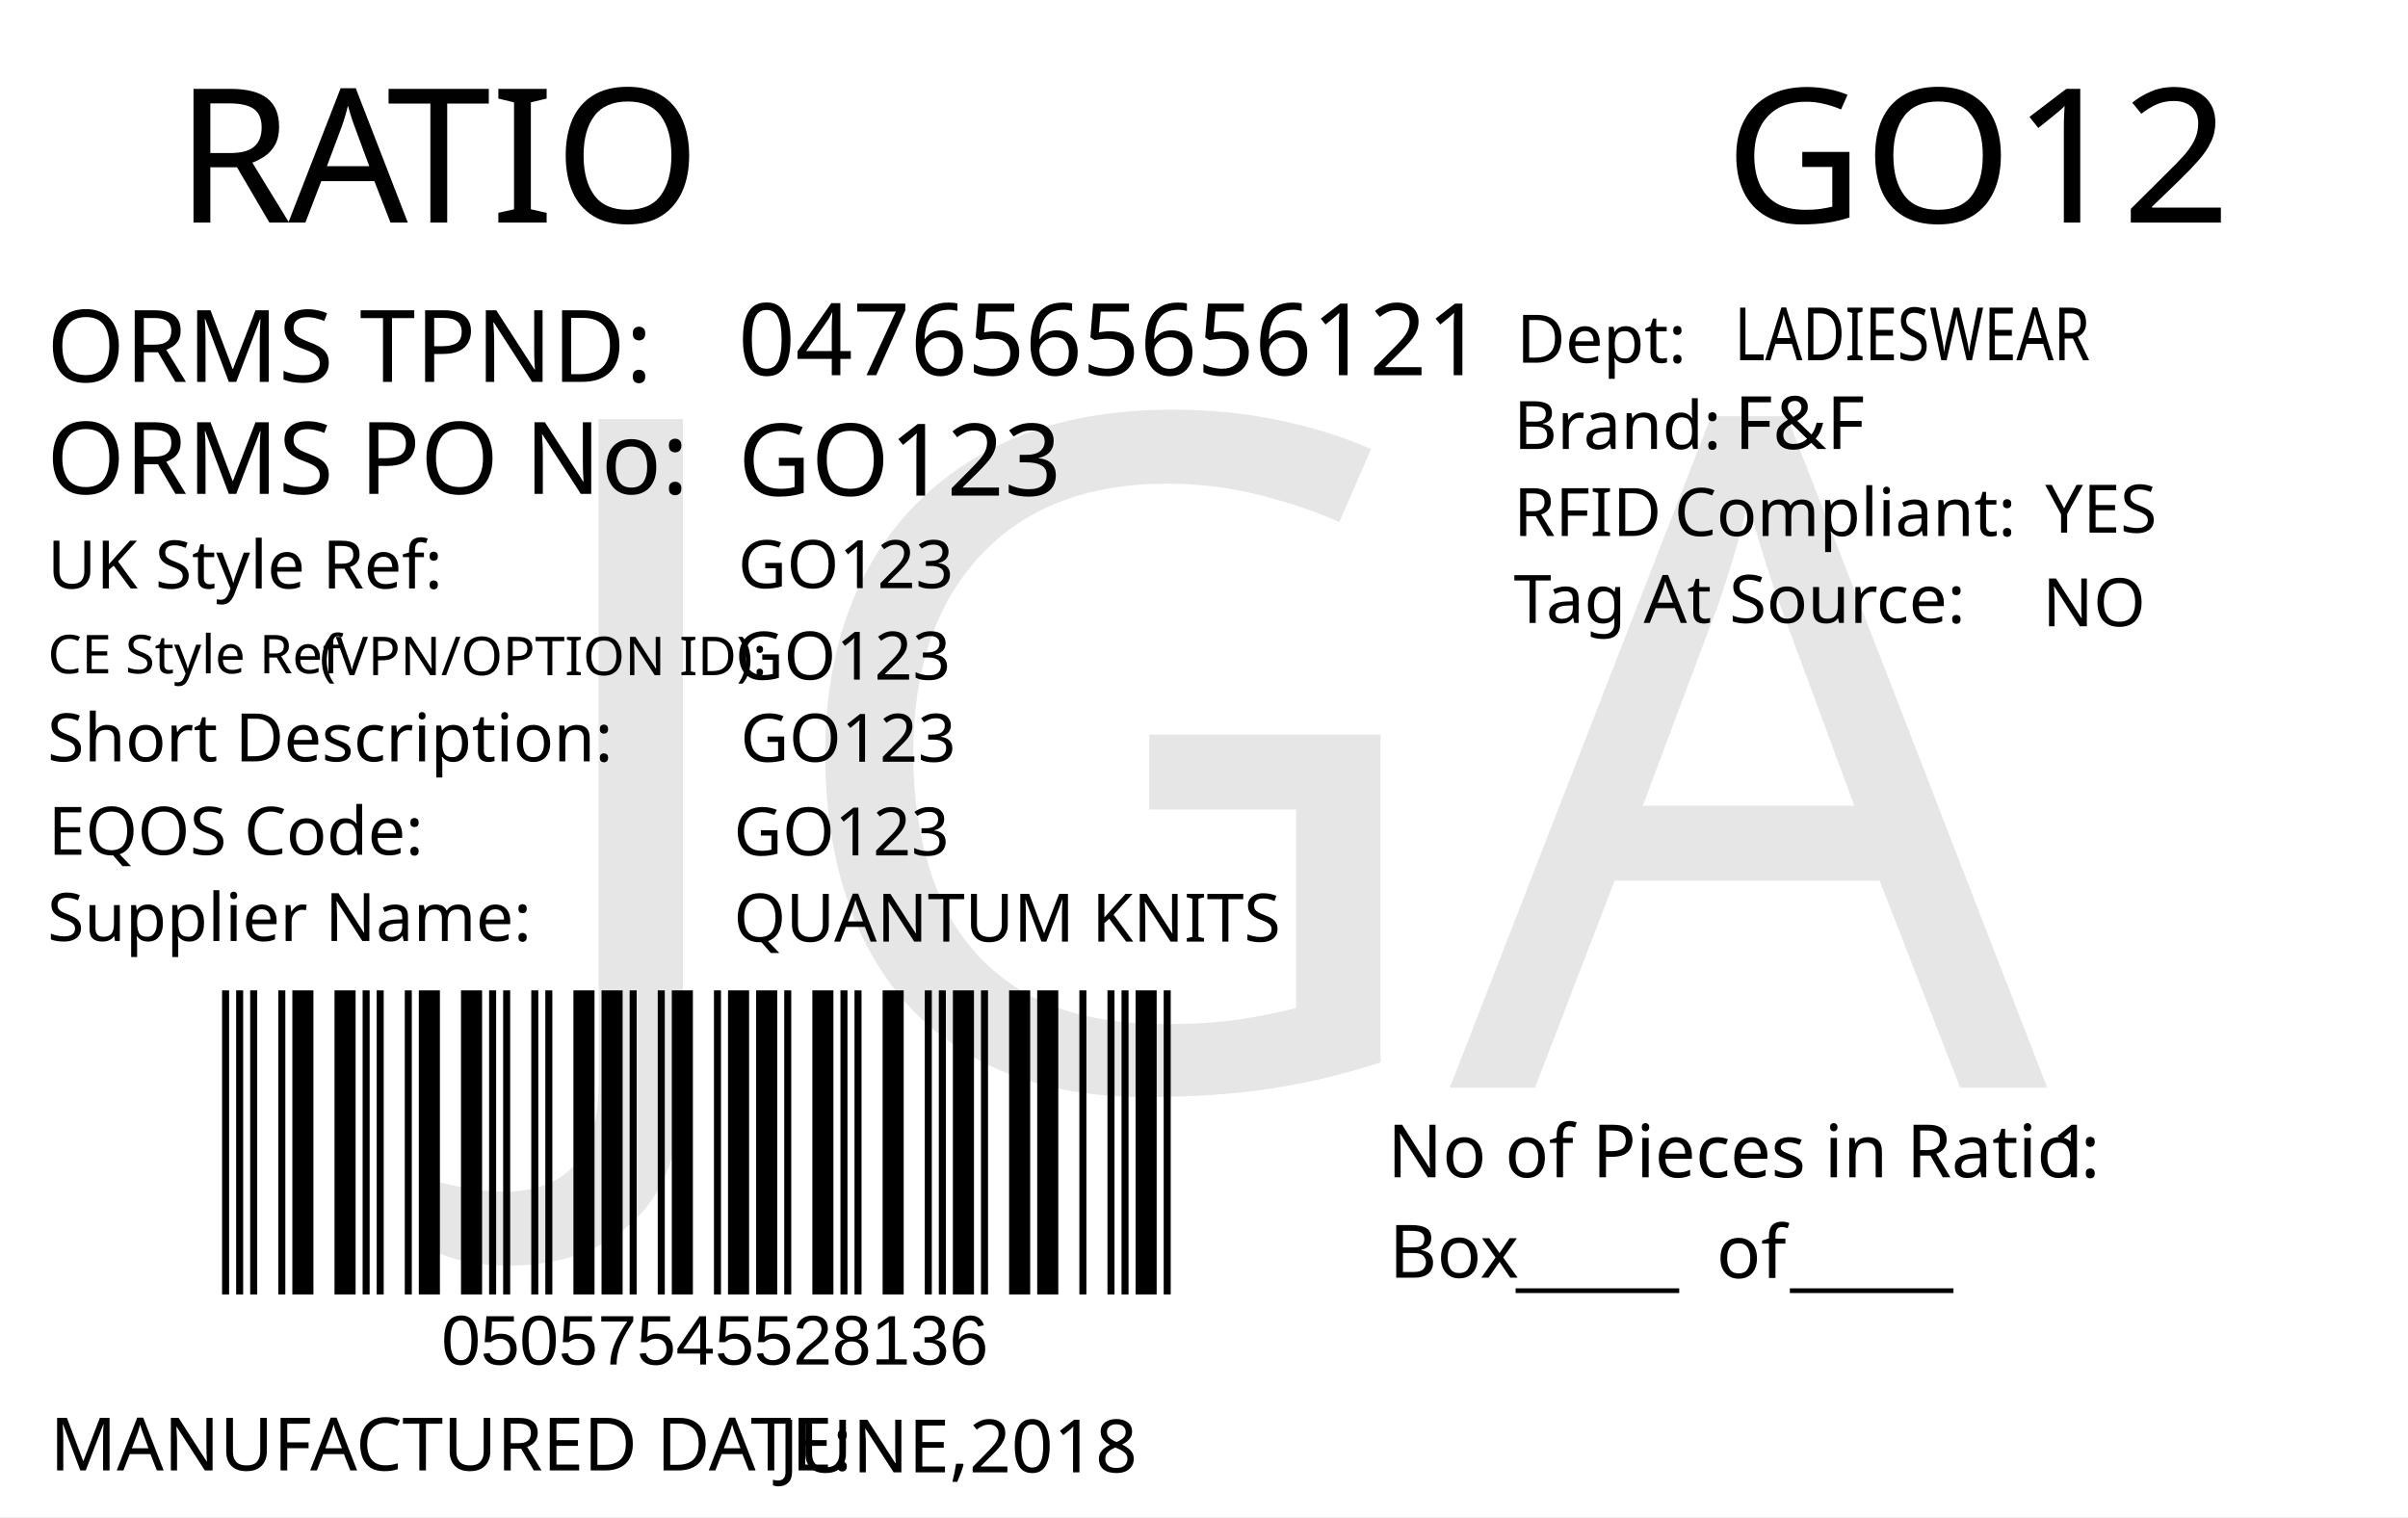
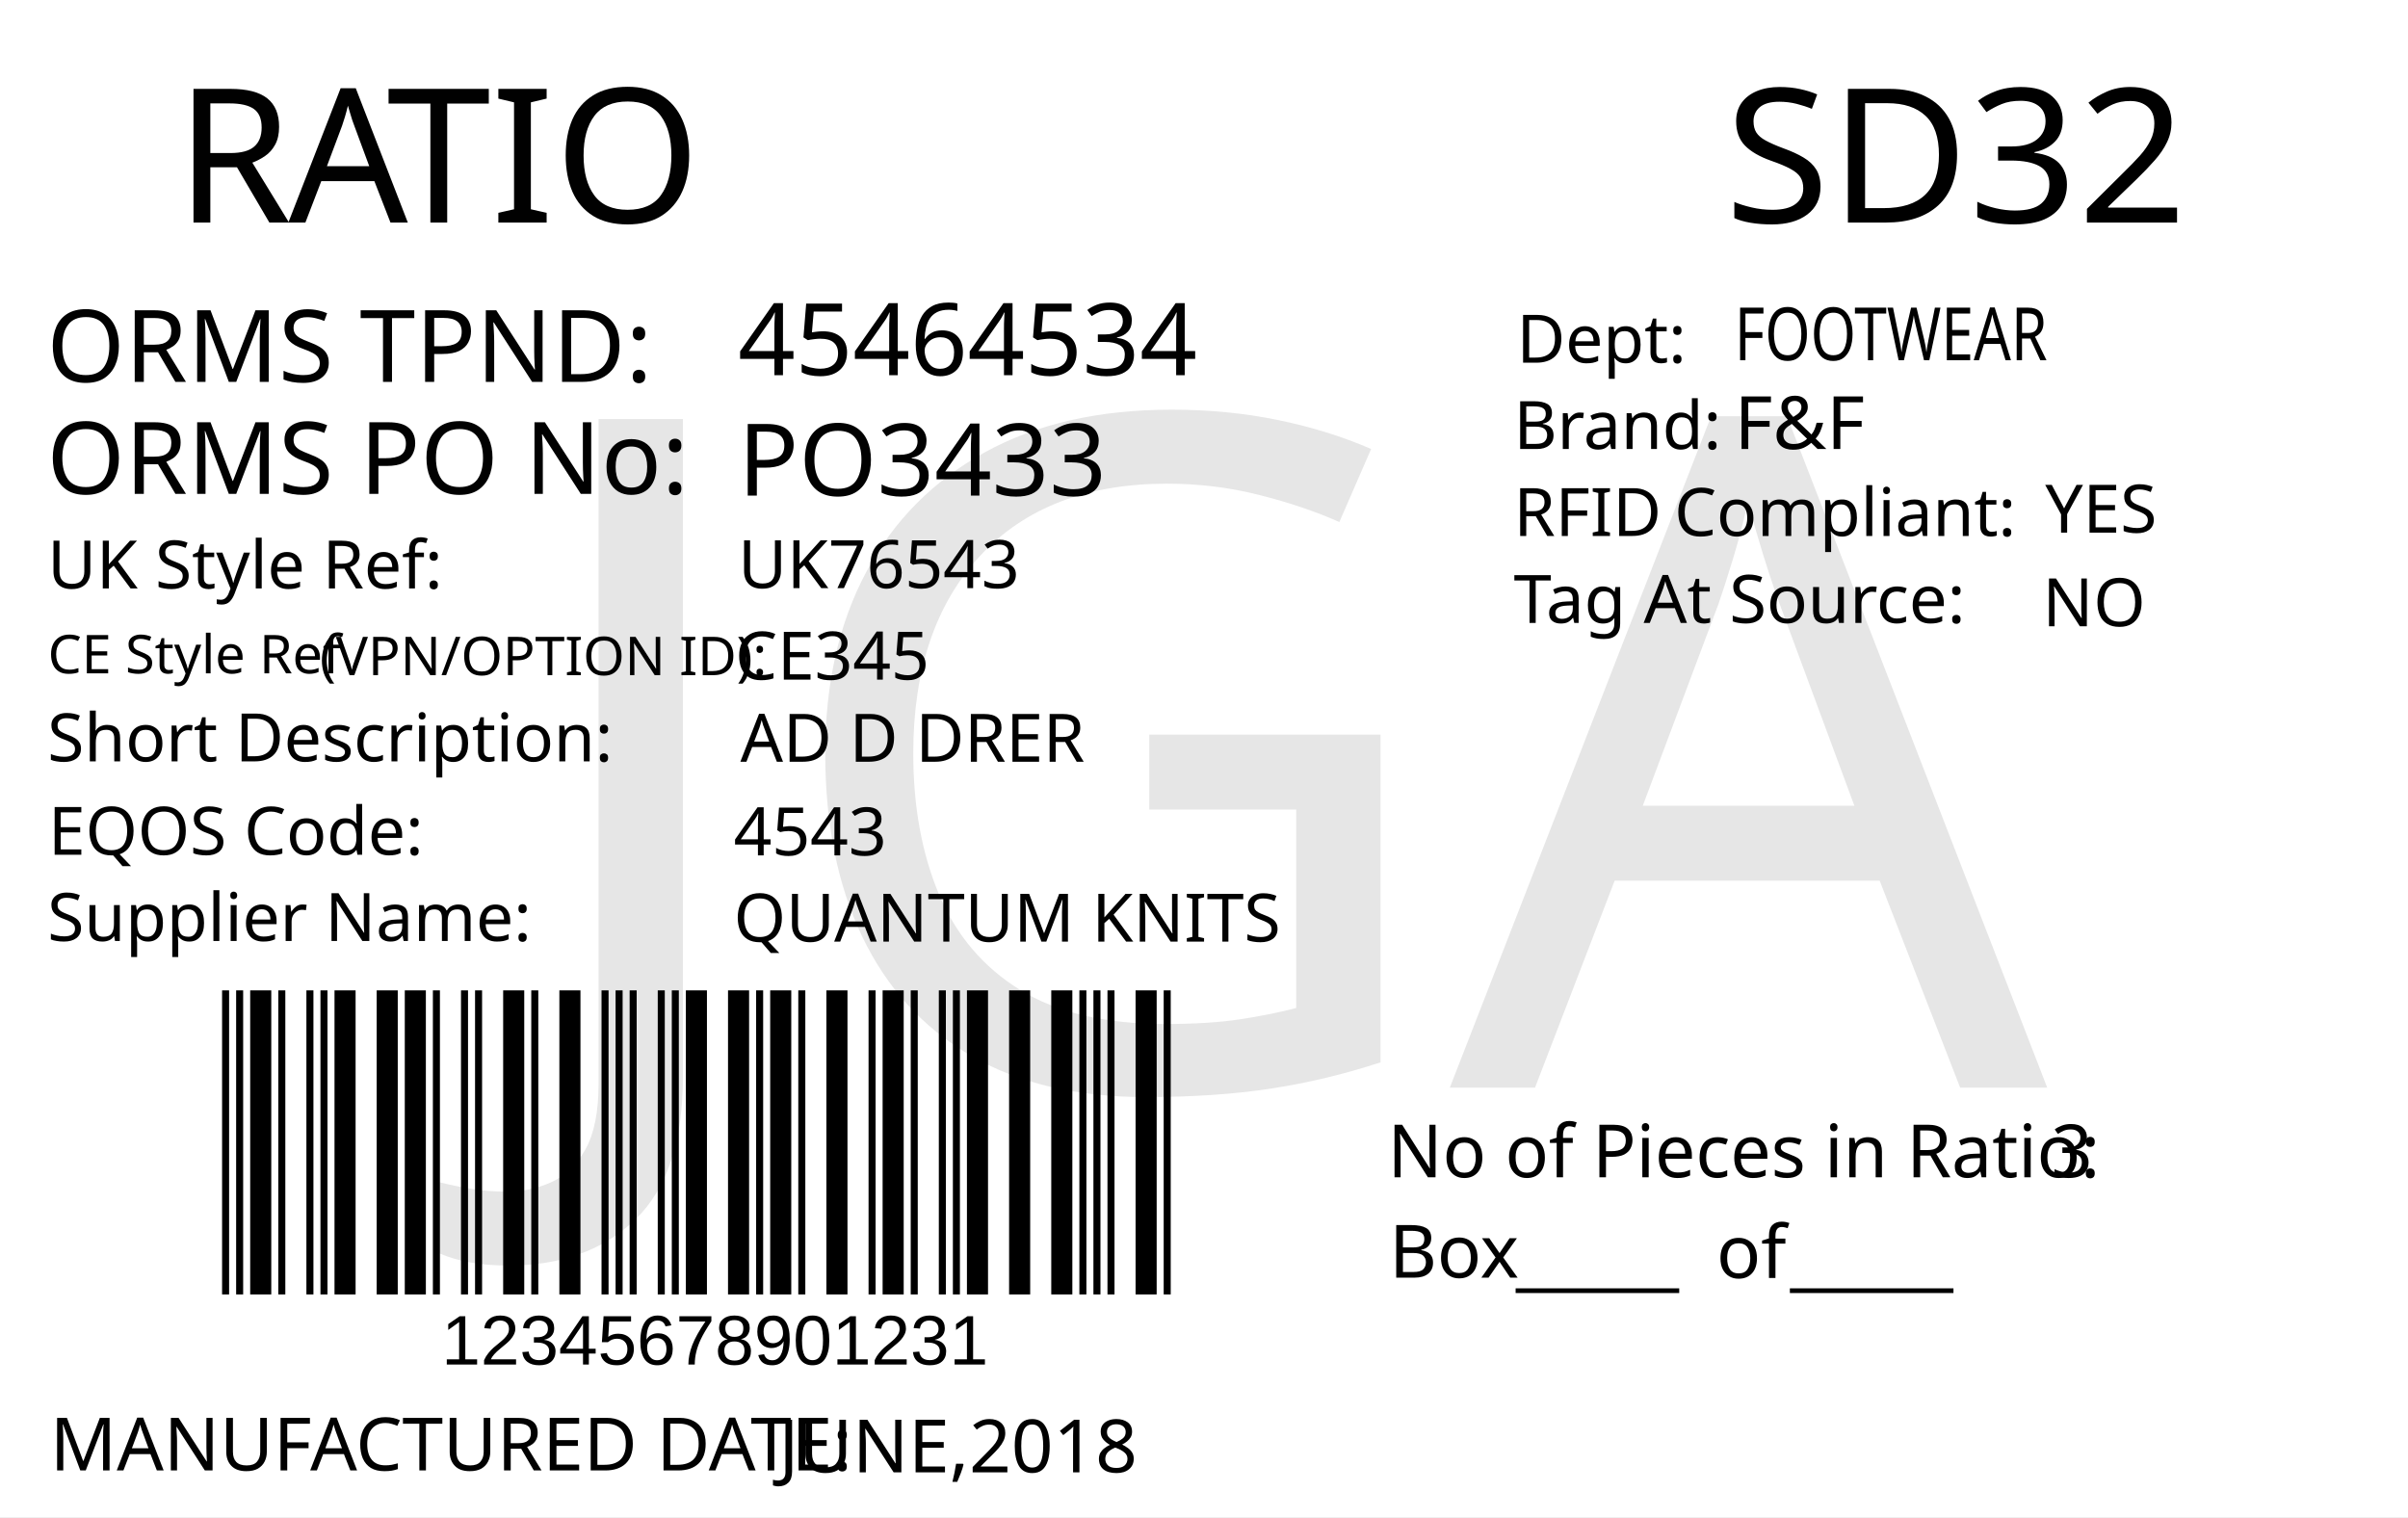
<svg xmlns="http://www.w3.org/2000/svg" version="1.1" id="Layer_1" x="0px" y="0px" viewBox="0 0 360 226.8" style="enable-background:new 0 0 360 226.8;" xml:space="preserve">
  <g>
    <rect y="0" style="fill:#FFFFFF;" width="360" height="226.8" />
  </g>
  <g>
    <text transform="matrix(1 0 0 1 26.2101 33.2706)" style="fill:#010101; font-family:'FranklinGothicBT-RomanCondensed', FrankGoth Cn BT; font-size:28px;">R</text>
    <text transform="matrix(1 0 0 1 43.1101 33.2706)" style="fill:#010101; font-family:'FranklinGothicBT-RomanCondensed', FrankGoth Cn BT; font-size:28px;">A</text>
    <text transform="matrix(1 0 0 1 57.8101 33.2706)" style="fill:#010101; font-family:'FranklinGothicBT-RomanCondensed', FrankGoth Cn BT; font-size:28px;">TIO</text>
  </g>
  <text transform="matrix(0.9824 0 0 1 207.4434 176.0099)" style="fill:#010101; font-family:'FranklinGothicBT-RomanCondensed', FrankGoth Cn BT; font-size:11px;">No of Pieces in Ratio:</text>
  <text transform="matrix(1 0 0 1 207.6777 191.0099)" style="fill:#010101; font-family:'FranklinGothicBT-RomanCondensed', FrankGoth Cn BT; font-size:11px;">Box</text>
-   <text transform="matrix(0.9824 0 0 1 306.6689 176.0099)" style="fill:#010101; font-family:'FranklinGothicBT-RomanCondensed', FrankGoth Cn BT; font-size:11px;" id="pieces_in_ratio">1</text>
-   <text transform="matrix(1.0186 0 0 1 257.8419 33.272)" style="font-family:'FranklinGothicBT-RomanCondensed', FrankGoth Cn BT; font-size:28px;" id="season_code">GO12</text>
+   <text transform="matrix(0.9824 0 0 1 306.6689 176.0099)" style="fill:#010101; font-family:'FranklinGothicBT-RomanCondensed', FrankGoth Cn BT; font-size:11px;" id="pieces_in_ratio">3</text>
+   <text transform="matrix(1.0186 0 0 1 257.8419 33.272)" style="font-family:'FranklinGothicBT-RomanCondensed', FrankGoth Cn BT; font-size:28px;" id="season_code">SD32</text>
  <g width="391" height="178" transform="matrix(0.3625 0 0 0.2548 30 129.001)" id="barcode">
    <svg id="ean-13" width="408.900px" height="328.02px" x="0px" y="0px" viewBox="0 0 463 222" version="1.1" font-size="30px" font-family="frankgothcnbt" style="transform: translate(0px, 0px);">
      <rect x="0" y="0" width="463" height="222" style="fill:#ffffff;" />
      <g transform="translate(10, 10)" style="fill:#000000;">
        <rect x="0" y="0" width="3.281" height="202" />
        <rect x="6.563" y="0" width="3.281" height="202" />
-         <rect x="13.126" y="0" width="3.281" height="202" />
+         <rect x="13.126" y="0" width="9.844" height="202" />
        <rect x="26.252" y="0" width="3.281" height="202" />
-         <rect x="32.815" y="0" width="9.844" height="202" />
+         <rect x="39.378" y="0" width="3.281" height="202" />
+         <rect x="45.941" y="0" width="3.281" height="202" />
        <rect x="52.504" y="0" width="9.844" height="202" />
-         <rect x="65.63" y="0" width="3.281" height="202" />
-         <rect x="72.193" y="0" width="3.281" height="202" />
-         <rect x="85.318" y="0" width="3.281" height="202" />
-         <rect x="91.881" y="0" width="9.844" height="202" />
-         <rect x="111.57" y="0" width="9.844" height="202" />
-         <rect x="124.696" y="0" width="3.281" height="202" />
-         <rect x="131.259" y="0" width="3.281" height="202" />
+         <rect x="72.193" y="0" width="9.844" height="202" />
+         <rect x="85.318" y="0" width="9.844" height="202" />
+         <rect x="98.444" y="0" width="3.281" height="202" />
+         <rect x="111.57" y="0" width="3.281" height="202" />
+         <rect x="118.133" y="0" width="3.281" height="202" />
+         <rect x="131.259" y="0" width="9.844" height="202" />
        <rect x="144.385" y="0" width="3.281" height="202" />
-         <rect x="150.948" y="0" width="3.281" height="202" />
-         <rect x="164.074" y="0" width="9.844" height="202" />
-         <rect x="177.2" y="0" width="9.844" height="202" />
+         <rect x="157.511" y="0" width="9.844" height="202" />
+         <rect x="177.2" y="0" width="3.281" height="202" />
+         <rect x="183.763" y="0" width="3.281" height="202" />
        <rect x="190.326" y="0" width="3.281" height="202" />
        <rect x="203.452" y="0" width="3.281" height="202" />
-         <rect x="210.015" y="0" width="9.844" height="202" />
-         <rect x="229.704" y="0" width="3.281" height="202" />
+         <rect x="210.015" y="0" width="3.281" height="202" />
+         <rect x="216.578" y="0" width="9.844" height="202" />
        <rect x="236.267" y="0" width="9.844" height="202" />
-         <rect x="249.392" y="0" width="9.844" height="202" />
-         <rect x="262.518" y="0" width="3.281" height="202" />
-         <rect x="275.644" y="0" width="9.844" height="202" />
-         <rect x="288.77" y="0" width="3.281" height="202" />
-         <rect x="295.333" y="0" width="3.281" height="202" />
+         <rect x="249.392" y="0" width="3.281" height="202" />
+         <rect x="255.955" y="0" width="9.844" height="202" />
+         <rect x="269.081" y="0" width="3.281" height="202" />
+         <rect x="282.207" y="0" width="9.844" height="202" />
+         <rect x="301.896" y="0" width="3.281" height="202" />
        <rect x="308.459" y="0" width="9.844" height="202" />
-         <rect x="328.148" y="0" width="3.281" height="202" />
+         <rect x="321.585" y="0" width="3.281" height="202" />
        <rect x="334.711" y="0" width="3.281" height="202" />
-         <rect x="341.274" y="0" width="9.844" height="202" />
-         <rect x="354.4" y="0" width="3.281" height="202" />
+         <rect x="341.274" y="0" width="3.281" height="202" />
+         <rect x="347.837" y="0" width="9.844" height="202" />
        <rect x="367.526" y="0" width="9.844" height="202" />
-         <rect x="380.652" y="0" width="9.844" height="202" />
+         <rect x="387.215" y="0" width="9.844" height="202" />
        <rect x="400.341" y="0" width="3.281" height="202" />
+         <rect x="406.904" y="0" width="3.281" height="202" />
        <rect x="413.466" y="0" width="3.281" height="202" />
-         <rect x="420.029" y="0" width="3.281" height="202" />
        <rect x="426.592" y="0" width="9.844" height="202" />
        <rect x="439.718" y="0" width="3.281" height="202" />
      </g>
    </svg>
  </g>
  <text transform="matrix(1 0 0 1 226.6045 191.6242)" style="font-family:'FranklinGothicBT-RomanCondensed', FrankGoth Cn BT; font-size:11px;">_____</text>
  <text transform="matrix(1 0 0 1 267.6045 191.6242)" style="font-family:'FranklinGothicBT-RomanCondensed', FrankGoth Cn BT; font-size:11px;">_____</text>
  <text transform="matrix(1 0 0 1 256.6045 191.0617)" style="font-family:'FranklinGothicBT-RomanCondensed', FrankGoth Cn BT; font-size:11px;">of</text>
-   <text transform="matrix(1 0 0 1 66 204.0012)" style="font-family:Myriad, Myriad Roman, Arial, sans-serif; font-size:10.5px;" id="barcode_number">05057545528136</text>
+   <text transform="matrix(1 0 0 1 66 204.0012)" style="font-family:Myriad, Myriad Roman, Arial, sans-serif; font-size:10.5px;" id="barcode_number">12345678901231</text>
  <text transform="matrix(1 0 0 1 6.9752 57.0918)" style="fill:#010101; font-family:'FranklinGothicBT-RomanCondensed', FrankGoth Cn BT; font-size:15px;">ORMS TPND: </text>
-   <text id="tpnd" transform="matrix(1 0 0 1 110.337 56.0918)" style="fill:#010101; font-family:'FranklinGothicBT-RomanCondensed', FrankGoth Cn BT; font-size:15px;">0476565656121</text>
-   <text id="po_number" transform="matrix(1 0 0 1 110.337 74.0918)" style="fill:#010101; font-family:'FranklinGothicBT-RomanCondensed', FrankGoth Cn BT; font-size:15px;">GO123</text>
+   <text id="tpnd" transform="matrix(1 0 0 1 110.337 56.0918)" style="fill:#010101; font-family:'FranklinGothicBT-RomanCondensed', FrankGoth Cn BT; font-size:15px;">45464534</text>
+   <text id="po_number" transform="matrix(1 0 0 1 110.337 74.0918)" style="fill:#010101; font-family:'FranklinGothicBT-RomanCondensed', FrankGoth Cn BT; font-size:15px;">PO3433</text>
  <text transform="matrix(1 0 0 1 6.9752 73.8329)" style="fill:#010101; font-family:'FranklinGothicBT-RomanCondensed', FrankGoth Cn BT; font-size:15px;">ORMS PO No: </text>
  <text transform="matrix(1 0 0 1 226.301 67.1268)" style="fill:#010101; font-family:'FranklinGothicBT-RomanCondensed', FrankGoth Cn BT; font-size:10px;">Brand: </text>
  <text id="brand" transform="matrix(1 0 0 1 259.3065 67.1268)" style="font-family:'FranklinGothicBT-RomanCondensed', FrankGoth Cn BT; font-size:11px;">F&amp;F</text>
  <text id="rfid" transform="matrix(1 0 0 1 305.7588 79.6275)" style="fill:#010101; font-family:'FranklinGothicBT-RomanCondensed', FrankGoth Cn BT; font-size:10px;">YES</text>
  <text id="tag_at_source" transform="matrix(1 0 0 1 305.3614 93.6278)" style="fill:#010101; font-family:'FranklinGothicBT-RomanCondensed', FrankGoth Cn BT; font-size:10px;">NO</text>
  <g>
    <text transform="matrix(1 0 0 1 226.3014 80.1265)" style="fill:#010101; font-family:'FranklinGothicBT-RomanCondensed', FrankGoth Cn BT; font-size:10px;">RFID </text>
    <text transform="matrix(1 0 0 1 250.3014 80.1265)" style="fill:#010101; font-family:'FranklinGothicBT-RomanCondensed', FrankGoth Cn BT; font-size:10px;">Compliant:</text>
  </g>
  <text transform="matrix(1.0159 0 0 1 226.3023 93.126)" style="fill:#010101; font-family:'FranklinGothicBT-RomanCondensed', FrankGoth Cn BT; font-size:10px;">Tag At Source:</text>
  <text transform="matrix(1 0 0 1 226.7367 54.2236)" style="font-family:'FranklinGothicBT-RomanCondensed', FrankGoth Cn BT; font-size:10px;">Dept:</text>
-   <text transform="matrix(0.7943 0 0 1 259.3072 53.8575)" style="font-family:'FranklinGothicBT-RomanCondensed', FrankGoth Cn BT; font-size:11px;" id="department">LADIESWEAR</text>
+   <text transform="matrix(0.7943 0 0 1 259.3072 53.8575)" style="font-family:'FranklinGothicBT-RomanCondensed', FrankGoth Cn BT; font-size:11px;" id="department">FOOTWEAR</text>
  <text transform="matrix(1 0 0 1 7.4746 219.8343)" style="fill:#010101; font-family:'FranklinGothicBT-RomanCondensed', FrankGoth Cn BT; font-size:11px;">MANUFACTURED DATE: </text>
  <text transform="matrix(1 0 0 1 116.4166 220.1177)" style="fill:#010101; font-family:'FranklinGothicBT-RomanCondensed', FrankGoth Cn BT; font-size:11px;" id="manufactured_date">JUNE,2018</text>
  <text transform="matrix(1 0 0 1 7.0915 87.9772)" style="fill:#010101; font-family:'FranklinGothicBT-RomanCondensed', FrankGoth Cn BT; font-size:10px;">UK Style Ref:</text>
  <text transform="matrix(1 0 0 1 60.5915 87.9772)" style="fill:#010101; font-family:'FranklinGothicBT-RomanCondensed', FrankGoth Cn BT; font-size:10px; letter-spacing:43;"> </text>
  <text transform="matrix(1 0 0 1 106.3915 87.9772)" style="fill:#010101; font-family:'FranklinGothicBT-RomanCondensed', FrankGoth Cn BT; font-size:10px;"> </text>
  <text transform="matrix(1 0 0 1 47.8127 100.9358)" style="font-family:'FranklinGothicBT-RomanCondensed', FrankGoth Cn BT; font-size:8px;">(VPN/OPTION ID): </text>
  <text transform="matrix(1 0 0 1 7.1484 100.6662)" style="font-family:'FranklinGothicBT-RomanCondensed', FrankGoth Cn BT; font-size:8px;">CE Style Ref</text>
  <text transform="matrix(1 0 0 1 7.0915 113.8258)" style="fill:#010101; font-family:'FranklinGothicBT-RomanCondensed', FrankGoth Cn BT; font-size:10px;">Short Description:</text>
  <text transform="matrix(1 0 0 1 81.3915 113.8258)" style="fill:#010101; font-family:'FranklinGothicBT-RomanCondensed', FrankGoth Cn BT; font-size:10px; letter-spacing:5;"> </text>
  <text transform="matrix(1 0 0 1 90.1915 113.8258)" style="fill:#010101; font-family:'FranklinGothicBT-RomanCondensed', FrankGoth Cn BT; font-size:10px;"> </text>
  <text transform="matrix(1 0 0 1 7.2047 127.7898)" style="fill:#010101; font-family:'FranklinGothicBT-RomanCondensed', FrankGoth Cn BT; font-size:10px;">EQOS Code:</text>
  <text transform="matrix(1 0 0 1 56.0047 127.7898)" style="fill:#010101; font-family:'FranklinGothicBT-RomanCondensed', FrankGoth Cn BT; font-size:10px; letter-spacing:21;"> </text>
  <text transform="matrix(1 0 0 1 79.8047 127.7898)" style="fill:#010101; font-family:'FranklinGothicBT-RomanCondensed', FrankGoth Cn BT; font-size:10px;"> </text>
  <text transform="matrix(1 0 0 1 7.0915 140.6738)" style="fill:#010101; font-family:'FranklinGothicBT-RomanCondensed', FrankGoth Cn BT; font-size:10px;">Supplier Name:</text>
  <text transform="matrix(1 0 0 1 68.9915 140.6738)" style="fill:#010101; font-family:'FranklinGothicBT-RomanCondensed', FrankGoth Cn BT; font-size:10px; letter-spacing:18;"> </text>
  <text transform="matrix(1 0 0 1 89.9915 140.6738)" style="fill:#010101; font-family:'FranklinGothicBT-RomanCondensed', FrankGoth Cn BT; font-size:10px;"> </text>
-   <text id="uk_style" transform="matrix(1 0 0 1 110.3394 87.9231)" style="fill:#010101; font-family:'FranklinGothicBT-RomanCondensed', FrankGoth Cn BT; font-size:10px;">GO123</text>
-   <text id="ce_style" transform="matrix(1 0 0 1 109.8976 101.6034)" style="fill:#010101; font-family:'FranklinGothicBT-RomanCondensed', FrankGoth Cn BT; font-size:10px;">GO123</text>
-   <text id="eqos" transform="matrix(1 0 0 1 109.6879 127.8833)" style="fill:#010101; font-family:'FranklinGothicBT-RomanCondensed', FrankGoth Cn BT; font-size:10px;">GO123</text>
+   <text id="uk_style" transform="matrix(1 0 0 1 110.3394 87.9231)" style="fill:#010101; font-family:'FranklinGothicBT-RomanCondensed', FrankGoth Cn BT; font-size:10px;">UK76543</text>
+   <text id="ce_style" transform="matrix(1 0 0 1 109.8976 101.6034)" style="fill:#010101; font-family:'FranklinGothicBT-RomanCondensed', FrankGoth Cn BT; font-size:10px;">CE345</text>
+   <text id="eqos" transform="matrix(1 0 0 1 109.6879 127.8833)" style="fill:#010101; font-family:'FranklinGothicBT-RomanCondensed', FrankGoth Cn BT; font-size:10px;">4543</text>
  <text id="supplier" transform="matrix(1 0 0 1 109.6879 140.7748)" style="fill:#010101; font-family:'FranklinGothicBT-RomanCondensed', FrankGoth Cn BT; font-size:10px;">QUANTUM KNITS</text>
-   <text id="description" transform="matrix(1 0 0 1 110.6874 113.8823)" style="fill:#010101; font-family:'FranklinGothicBT-RomanCondensed', FrankGoth Cn BT; font-size:10px;">GO123</text>
+   <text id="description" transform="matrix(1 0 0 1 110.6874 113.8823)" style="fill:#010101; font-family:'FranklinGothicBT-RomanCondensed', FrankGoth Cn BT; font-size:10px;">AD D DRER</text>
  <text transform="matrix(1 0 0 1 76.6108 162.606)" style="font-family:'FranklinGothicBT-RomanCondensed', FrankGoth Cn BT; font-size:140px;opacity: 0.1;" id="watermark">JGA</text>
</svg>
